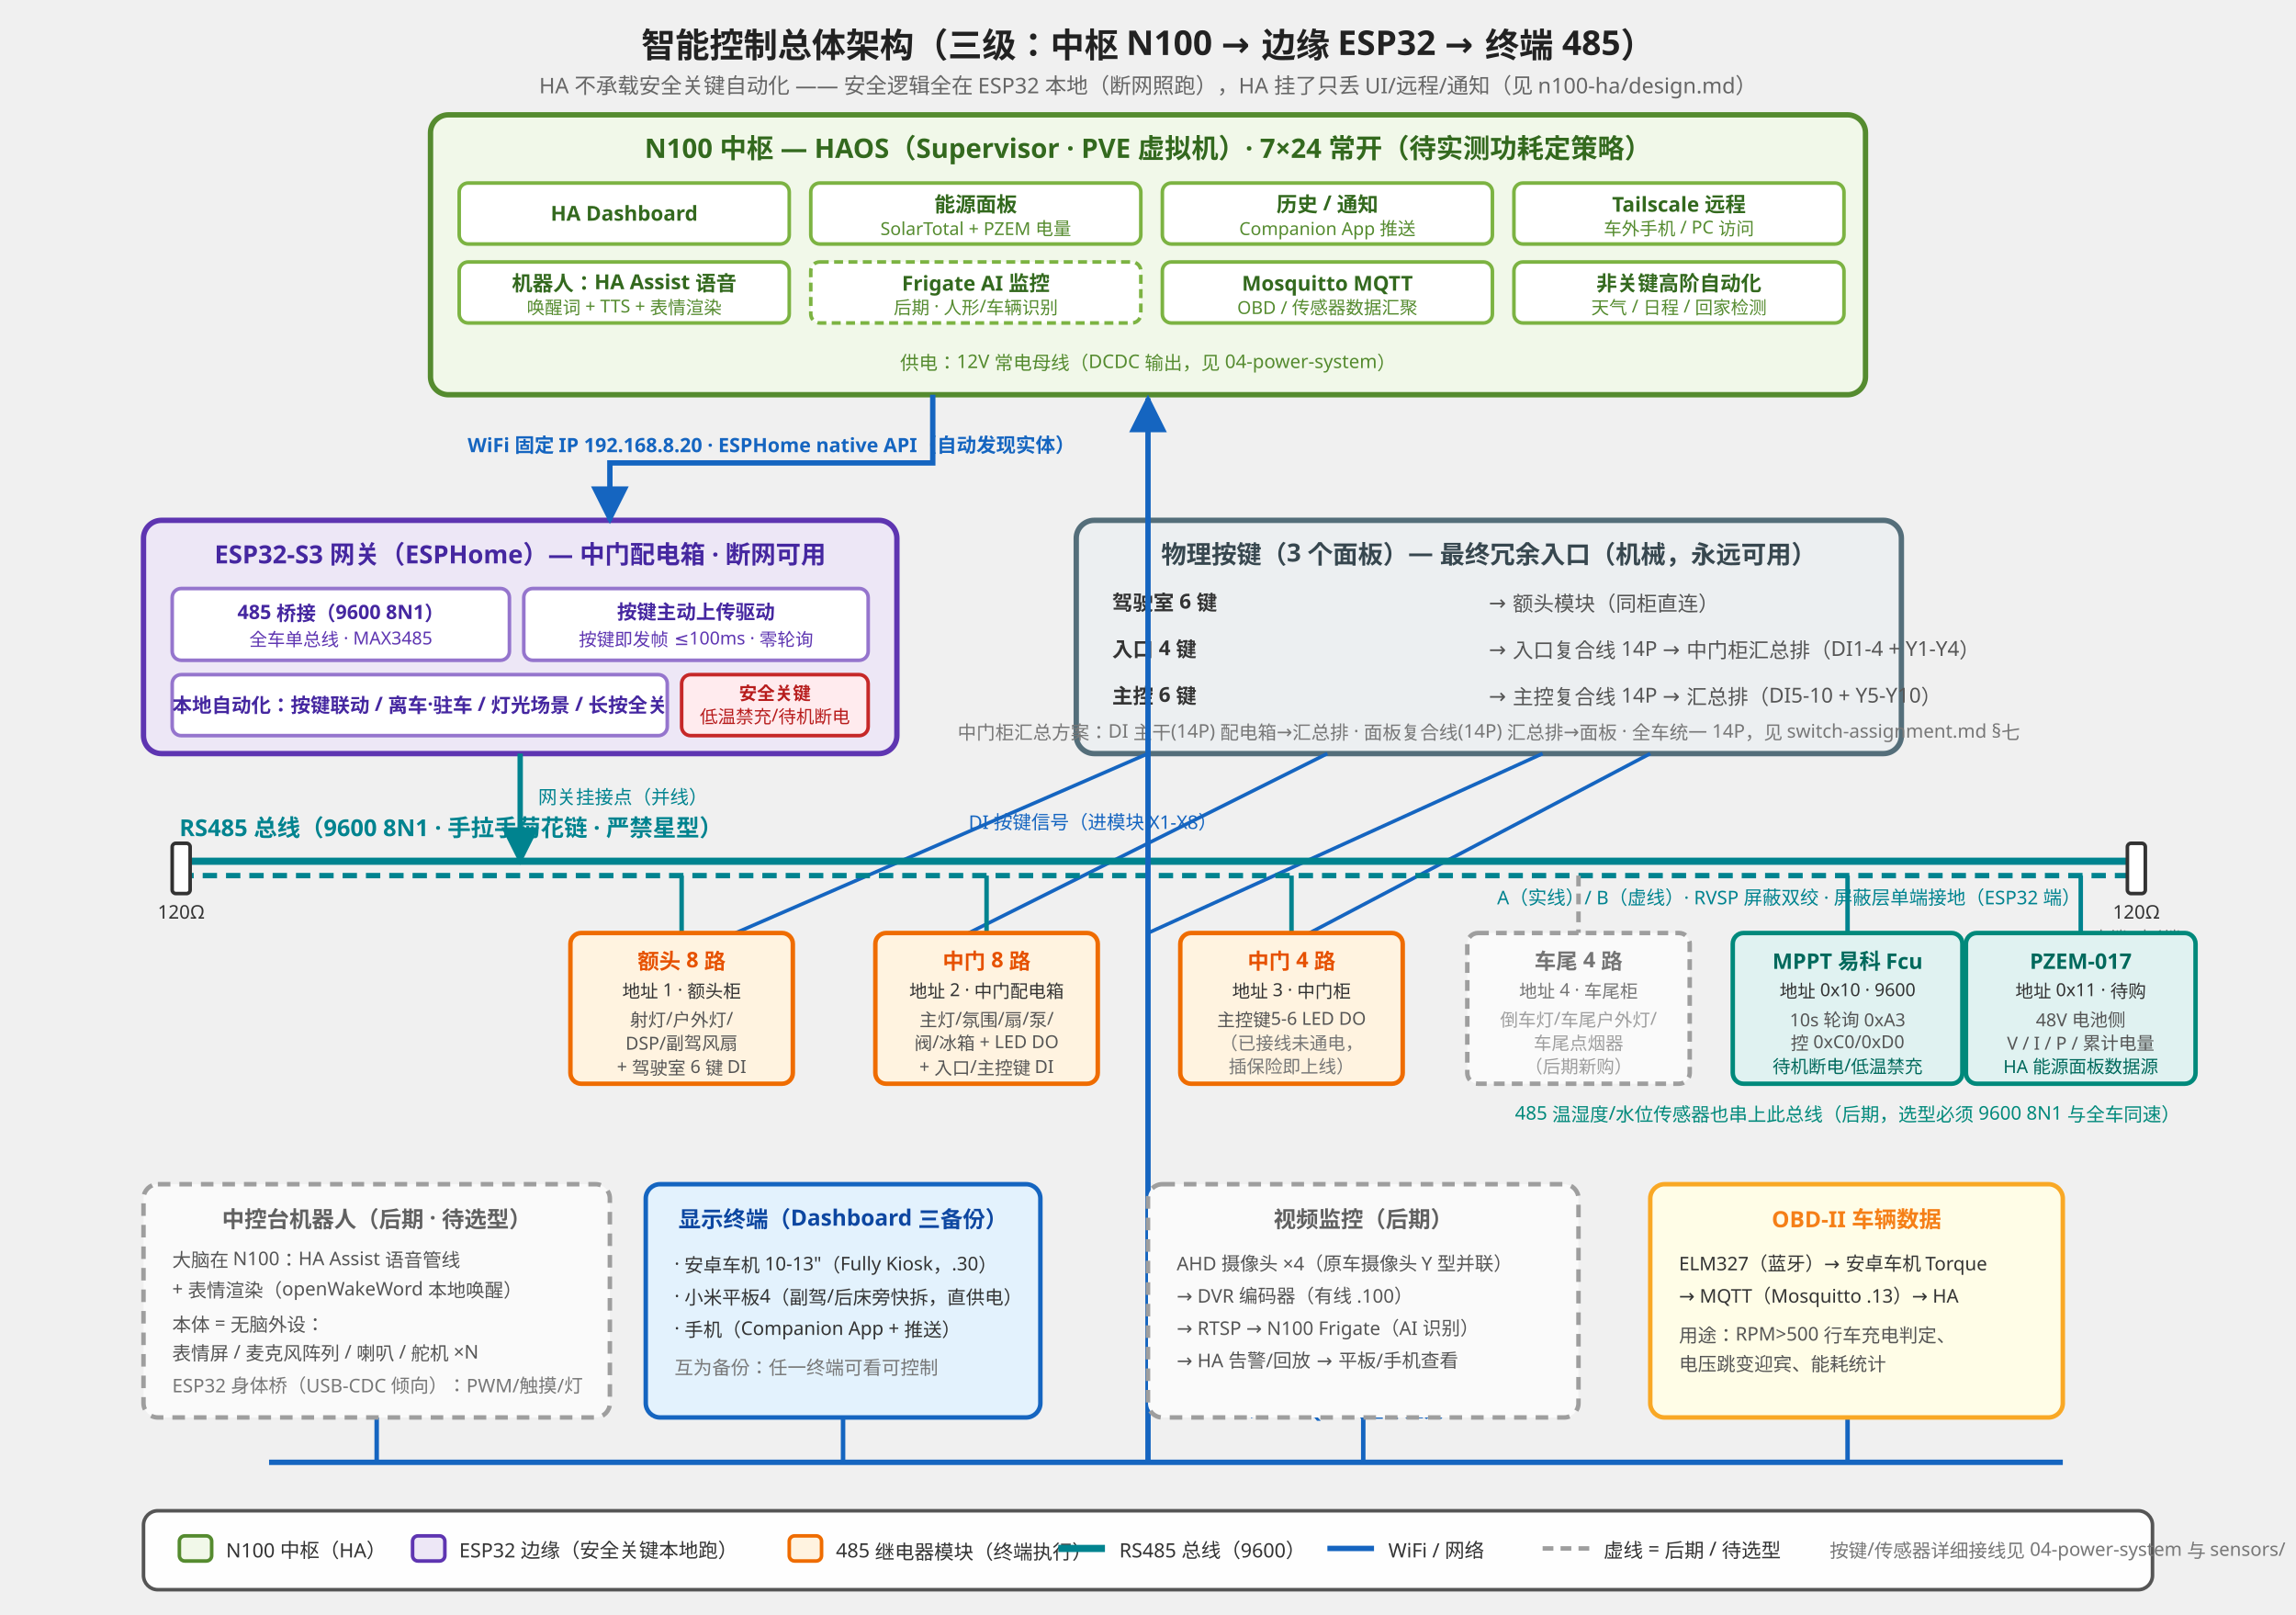
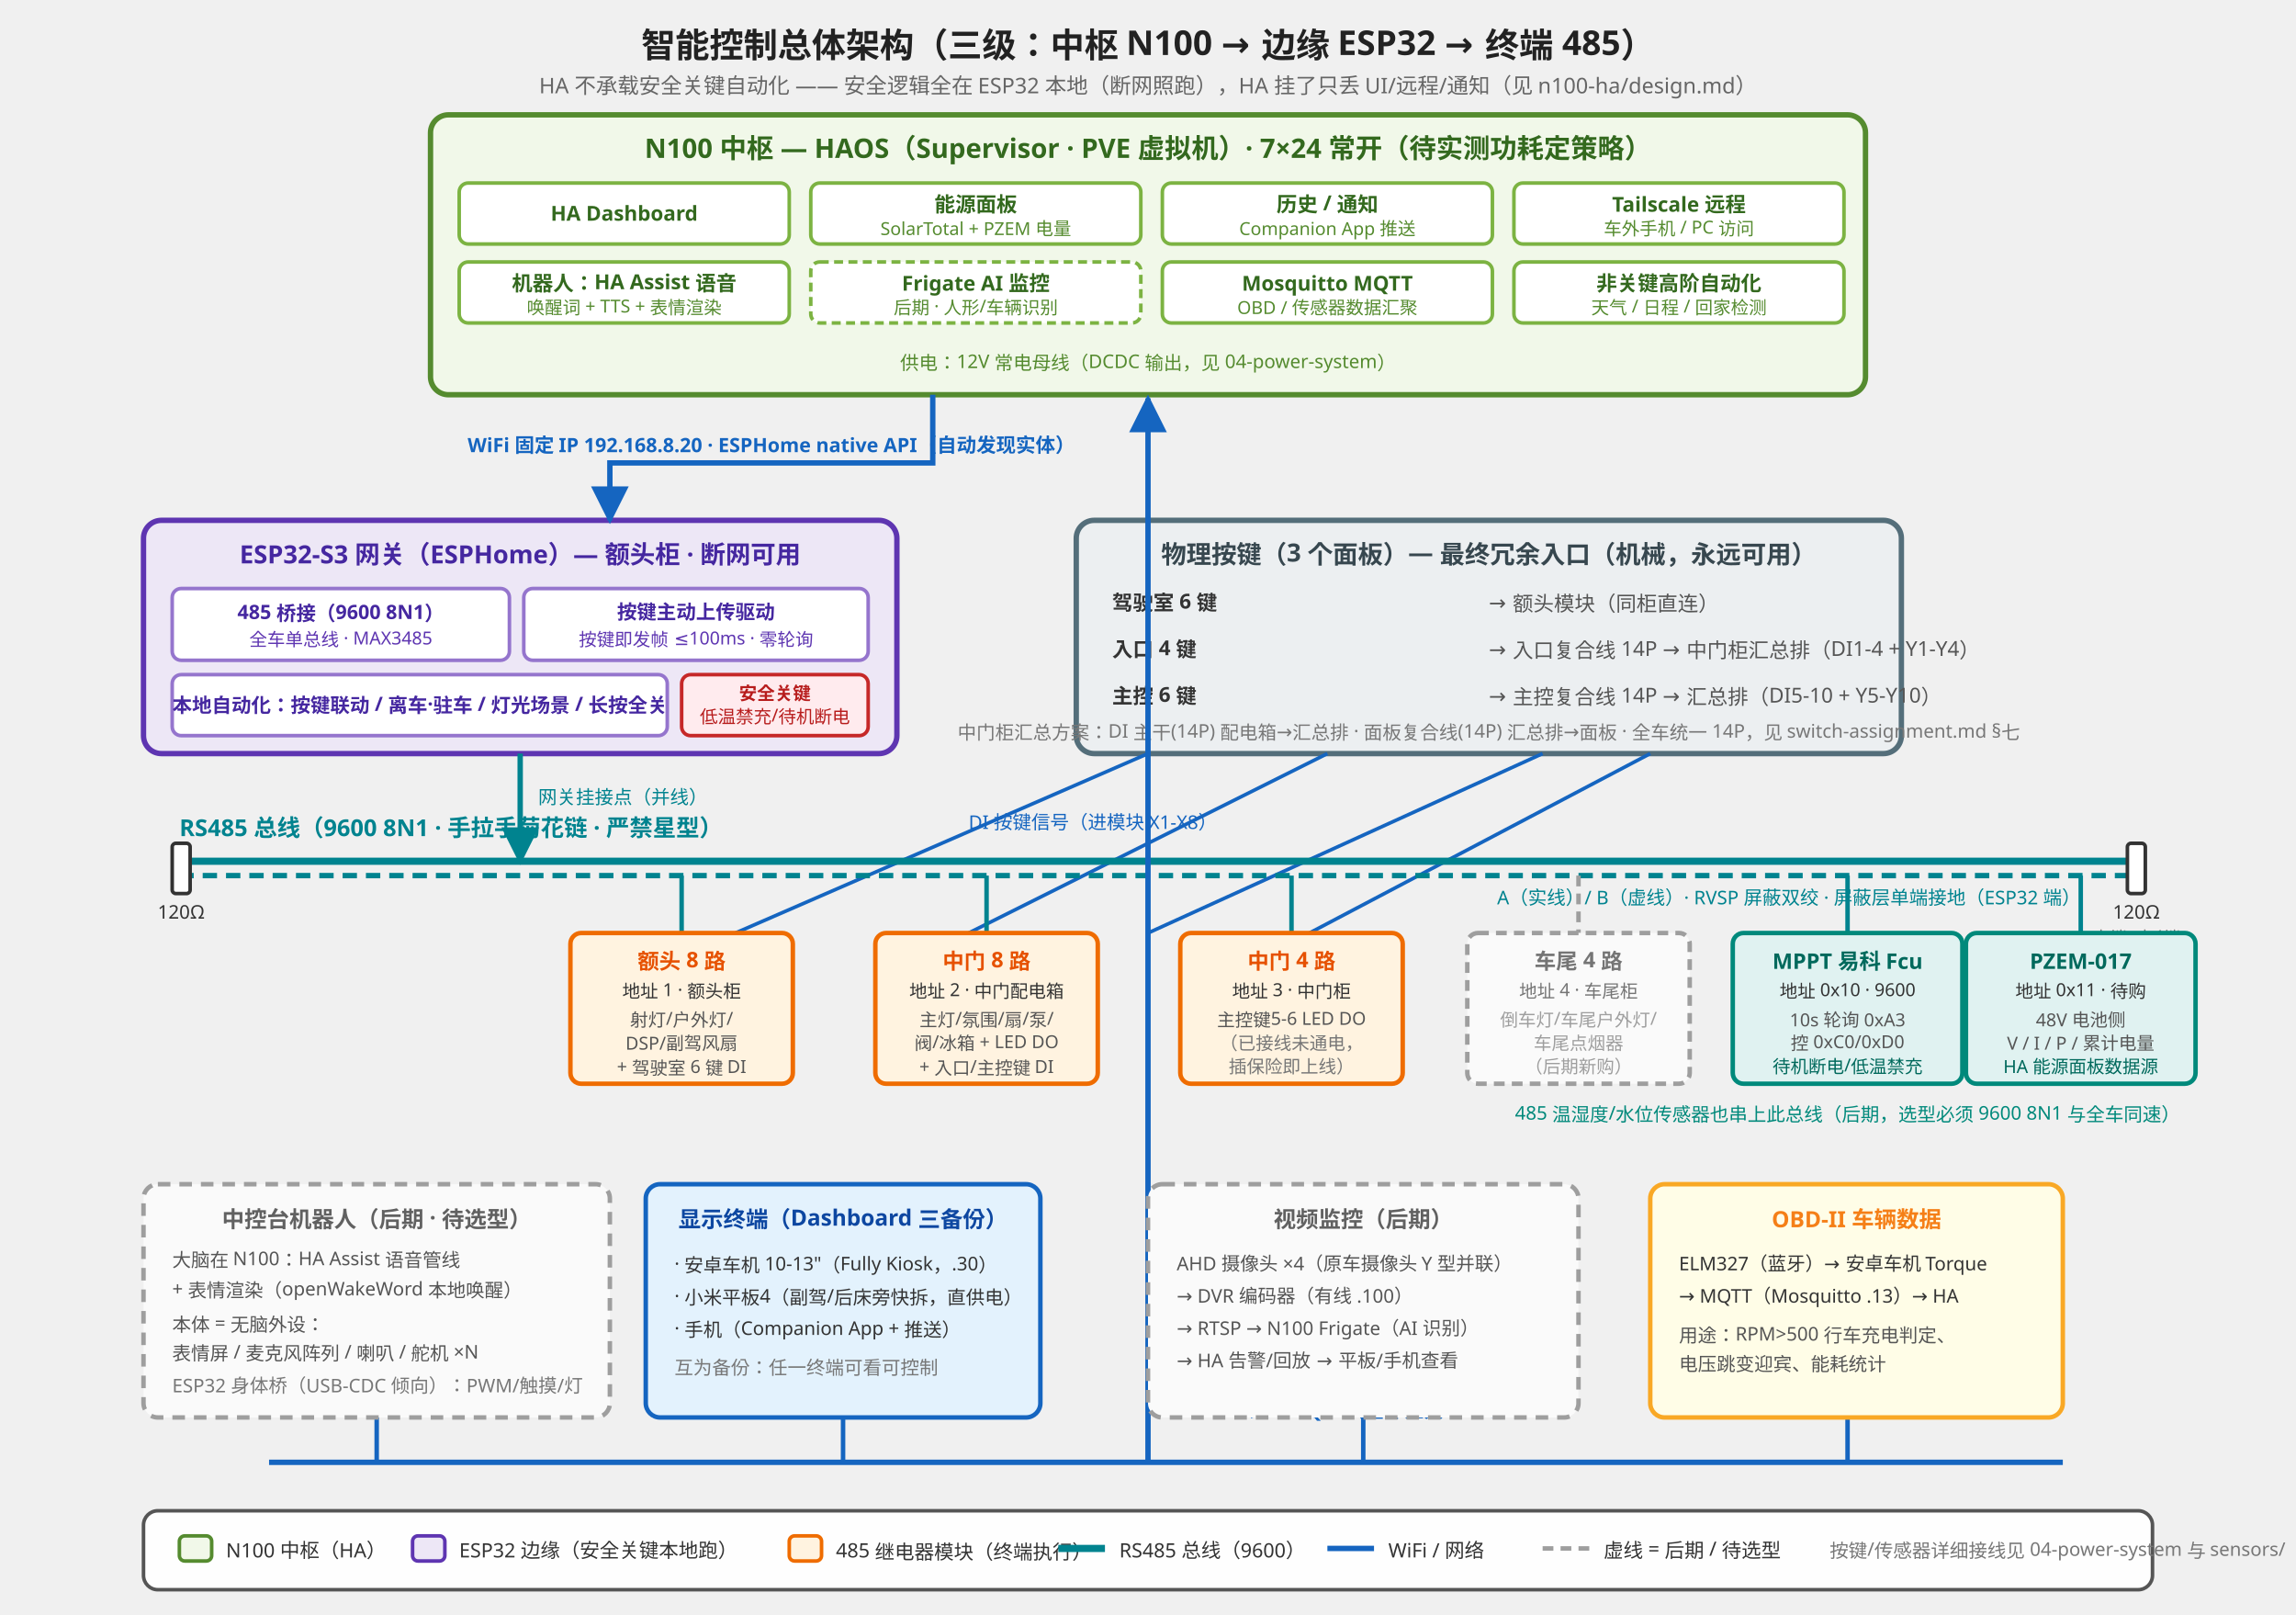
<svg xmlns="http://www.w3.org/2000/svg" viewBox="0 0 1280 900" width="1280" height="900" font-family="sans-serif">
  <text x="640" y="32" text-anchor="middle" font-size="19" font-weight="bold" fill="#222">智能控制总体架构（三级：中枢 N100 → 边缘 ESP32 → 终端 485）</text>
  <text x="640" y="52" text-anchor="middle" font-size="12" fill="#666">HA 不承载安全关键自动化 —— 安全逻辑全在 ESP32 本地（断网照跑），HA 挂了只丢 UI/远程/通知（见 n100-ha/design.md）</text>
  <rect x="240" y="64" width="800" height="156" rx="10" fill="#f1f8e9" stroke="#558b2f" stroke-width="3" />
  <text x="640" y="88" text-anchor="middle" font-size="15" font-weight="bold" fill="#33691e">N100 中枢 — HAOS（Supervisor · PVE 虚拟机）· 7×24 常开（待实测功耗定策略）</text>
  <g font-size="11.5">
    <rect x="256" y="102" width="184" height="34" rx="5" fill="#fff" stroke="#7cb342" stroke-width="2" />
    <text x="348" y="123" text-anchor="middle" fill="#33691e" font-weight="bold">HA Dashboard</text>
    <rect x="452" y="102" width="184" height="34" rx="5" fill="#fff" stroke="#7cb342" stroke-width="2" />
    <text x="544" y="118" text-anchor="middle" fill="#33691e" font-weight="bold">能源面板</text>
    <text x="544" y="131" text-anchor="middle" fill="#558b2f" font-size="10">SolarTotal + PZEM 电量</text>
    <rect x="648" y="102" width="184" height="34" rx="5" fill="#fff" stroke="#7cb342" stroke-width="2" />
    <text x="740" y="118" text-anchor="middle" fill="#33691e" font-weight="bold">历史 / 通知</text>
    <text x="740" y="131" text-anchor="middle" fill="#558b2f" font-size="10">Companion App 推送</text>
    <rect x="844" y="102" width="184" height="34" rx="5" fill="#fff" stroke="#7cb342" stroke-width="2" />
    <text x="936" y="118" text-anchor="middle" fill="#33691e" font-weight="bold">Tailscale 远程</text>
    <text x="936" y="131" text-anchor="middle" fill="#558b2f" font-size="10">车外手机 / PC 访问</text>
    <rect x="256" y="146" width="184" height="34" rx="5" fill="#fff" stroke="#7cb342" stroke-width="2" />
    <text x="348" y="162" text-anchor="middle" fill="#33691e" font-weight="bold">机器人：HA Assist 语音</text>
    <text x="348" y="175" text-anchor="middle" fill="#558b2f" font-size="10">唤醒词 + TTS + 表情渲染</text>
    <rect x="452" y="146" width="184" height="34" rx="5" fill="#fff" stroke="#7cb342" stroke-width="2" stroke-dasharray="5,3" />
    <text x="544" y="162" text-anchor="middle" fill="#33691e" font-weight="bold">Frigate AI 监控</text>
    <text x="544" y="175" text-anchor="middle" fill="#558b2f" font-size="10">后期 · 人形/车辆识别</text>
    <rect x="648" y="146" width="184" height="34" rx="5" fill="#fff" stroke="#7cb342" stroke-width="2" />
    <text x="740" y="162" text-anchor="middle" fill="#33691e" font-weight="bold">Mosquitto MQTT</text>
    <text x="740" y="175" text-anchor="middle" fill="#558b2f" font-size="10">OBD / 传感器数据汇聚</text>
    <rect x="844" y="146" width="184" height="34" rx="5" fill="#fff" stroke="#7cb342" stroke-width="2" />
    <text x="936" y="162" text-anchor="middle" fill="#33691e" font-weight="bold">非关键高阶自动化</text>
    <text x="936" y="175" text-anchor="middle" fill="#558b2f" font-size="10">天气 / 日程 / 回家检测</text>
  </g>
  <text x="640" y="206" text-anchor="middle" font-size="10.5" fill="#558b2f">供电：12V 常电母线（DCDC 输出，见 04-power-system）</text>
  <rect x="80" y="290" width="420" height="130" rx="10" fill="#ede7f6" stroke="#5e35b1" stroke-width="3" />
-   <text x="290" y="314" text-anchor="middle" font-size="14" font-weight="bold" fill="#4527a0">ESP32-S3 网关（ESPHome）— 中门配电箱 · 断网可用</text>
+   <text x="290" y="314" text-anchor="middle" font-size="14" font-weight="bold" fill="#4527a0">ESP32-S3 网关（ESPHome）— 额头柜 · 断网可用</text>
  <g font-size="11">
    <rect x="96" y="328" width="188" height="40" rx="5" fill="#fff" stroke="#9575cd" stroke-width="2" />
    <text x="190" y="345" text-anchor="middle" fill="#4527a0" font-weight="bold">485 桥接（9600 8N1）</text>
    <text x="190" y="360" text-anchor="middle" fill="#5e35b1" font-size="10">全车单总线 · MAX3485</text>
    <rect x="292" y="328" width="192" height="40" rx="5" fill="#fff" stroke="#9575cd" stroke-width="2" />
    <text x="388" y="345" text-anchor="middle" fill="#4527a0" font-weight="bold">按键主动上传驱动</text>
    <text x="388" y="360" text-anchor="middle" fill="#5e35b1" font-size="10">按键即发帧 ≤100ms · 零轮询</text>
    <rect x="96" y="376" width="276" height="34" rx="5" fill="#fff" stroke="#9575cd" stroke-width="2" />
    <text x="234" y="397" text-anchor="middle" fill="#4527a0" font-weight="bold">本地自动化：按键联动 / 离车·驻车 / 灯光场景 / 长按全关</text>
    <rect x="380" y="376" width="104" height="34" rx="5" fill="#ffebee" stroke="#c62828" stroke-width="2" />
    <text x="432" y="390" text-anchor="middle" fill="#b71c1c" font-weight="bold" font-size="10">安全关键</text>
    <text x="432" y="403" text-anchor="middle" fill="#b71c1c" font-size="10">低温禁充/待机断电</text>
  </g>
  <path d="M520,220 L520,258 L340,258 L340,290" fill="none" stroke="#1565c0" stroke-width="3" marker-end="url(#arrow-b)" />
  <text x="430" y="252" text-anchor="middle" font-size="11" font-weight="bold" fill="#1565c0">WiFi 固定 IP 192.168.8.20 · ESPHome native API（自动发现实体）</text>
  <defs>
    <marker id="arrow-b" viewBox="0 0 10 10" refX="9" refY="5" markerWidth="7" markerHeight="7" orient="auto-start-reverse">
      <path d="M0,0 L10,5 L0,10 z" fill="#1565c0" />
    </marker>
    <marker id="arrow-g" viewBox="0 0 10 10" refX="9" refY="5" markerWidth="7" markerHeight="7" orient="auto-start-reverse">
      <path d="M0,0 L10,5 L0,10 z" fill="#00838f" />
    </marker>
  </defs>
  <rect x="600" y="290" width="460" height="130" rx="10" fill="#eceff1" stroke="#546e7a" stroke-width="3" />
  <text x="830" y="314" text-anchor="middle" font-size="14" font-weight="bold" fill="#37474f">物理按键（3 个面板）— 最终冗余入口（机械，永远可用）</text>
  <g font-size="11.5">
    <text x="620" y="340" fill="#333" font-weight="bold">驾驶室 6 键</text>
    <text x="830" y="340" fill="#555">→ 额头模块（同柜直连）</text>
    <text x="620" y="366" fill="#333" font-weight="bold">入口 4 键</text>
    <text x="830" y="366" fill="#555">→ 入口复合线 14P → 中门柜汇总排（DI1-4 + Y1-Y4）</text>
    <text x="620" y="392" fill="#333" font-weight="bold">主控 6 键</text>
    <text x="830" y="392" fill="#555">→ 主控复合线 14P → 汇总排（DI5-10 + Y5-Y10）</text>
  </g>
  <text x="830" y="412" text-anchor="middle" font-size="10.5" fill="#777">中门柜汇总方案：DI 主干(14P) 配电箱→汇总排 · 面板复合线(14P) 汇总排→面板 · 全车统一 14P，见 switch-assignment.md §七</text>
  <g stroke="#1565c0" stroke-width="2" fill="none">
    <path d="M640,420 L410,520" />
    <path d="M740,420 L540,520" />
    <path d="M860,420 L640,520" />
    <path d="M920,420 L730,520" />
  </g>
  <text x="540" y="462" font-size="10.5" fill="#1565c0">DI 按键信号（进模块 X1-X8）</text>
  <text x="100" y="466" font-size="13" font-weight="bold" fill="#00838f">RS485 总线（9600 8N1 · 手拉手菊花链 · 严禁星型）</text>
  <line x1="100" y1="480" x2="1190" y2="480" stroke="#00838f" stroke-width="4" />
  <line x1="100" y1="488" x2="1190" y2="488" stroke="#00838f" stroke-width="3" stroke-dasharray="8,5" />
  <text x="1160" y="504" text-anchor="end" font-size="10.5" fill="#00838f">A（实线）/ B（虚线）· RVSP 屏蔽双绞 · 屏蔽层单端接地（ESP32 端）</text>
  <g>
    <rect x="96" y="470" width="10" height="28" rx="2" fill="#fff" stroke="#333" stroke-width="2" />
    <text x="101" y="512" text-anchor="middle" font-size="10.5" fill="#333">120Ω</text>
    <rect x="1186" y="470" width="10" height="28" rx="2" fill="#fff" stroke="#333" stroke-width="2" />
    <text x="1191" y="512" text-anchor="middle" font-size="10.5" fill="#333">120Ω</text>
  </g>
  <text x="1191" y="526" text-anchor="middle" font-size="9.5" fill="#777">末端=中4端</text>
  <text x="1191" y="538" text-anchor="middle" font-size="9.5" fill="#777">（装车尾后移）</text>
  <path d="M290,420 L290,480" stroke="#00838f" stroke-width="3" marker-end="url(#arrow-g)" />
  <text x="300" y="448" font-size="10.5" fill="#00838f">网关挂接点（并线）</text>
  <g>
    <line x1="380" y1="488" x2="380" y2="520" stroke="#00838f" stroke-width="2.5" />
    <rect x="318" y="520" width="124" height="84" rx="6" fill="#fff3e0" stroke="#ef6c00" stroke-width="2.5" />
    <text x="380" y="540" text-anchor="middle" font-size="12" font-weight="bold" fill="#e65100">额头 8 路</text>
    <text x="380" y="556" text-anchor="middle" font-size="10" fill="#333">地址 1 · 额头柜</text>
    <text x="380" y="572" text-anchor="middle" font-size="10" fill="#555">射灯/户外灯/</text>
    <text x="380" y="585" text-anchor="middle" font-size="10" fill="#555">DSP/副驾风扇</text>
    <text x="380" y="598" text-anchor="middle" font-size="10" fill="#555">+ 驾驶室 6 键 DI</text>
  </g>
  <g>
    <line x1="550" y1="488" x2="550" y2="520" stroke="#00838f" stroke-width="2.5" />
    <rect x="488" y="520" width="124" height="84" rx="6" fill="#fff3e0" stroke="#ef6c00" stroke-width="2.5" />
    <text x="550" y="540" text-anchor="middle" font-size="12" font-weight="bold" fill="#e65100">中门 8 路</text>
    <text x="550" y="556" text-anchor="middle" font-size="10" fill="#333">地址 2 · 中门配电箱</text>
    <text x="550" y="572" text-anchor="middle" font-size="10" fill="#555">主灯/氛围/扇/泵/</text>
    <text x="550" y="585" text-anchor="middle" font-size="10" fill="#555">阀/冰箱 + LED DO</text>
    <text x="550" y="598" text-anchor="middle" font-size="10" fill="#555">+ 入口/主控键 DI</text>
  </g>
  <g>
    <line x1="720" y1="488" x2="720" y2="520" stroke="#00838f" stroke-width="2.5" />
    <rect x="658" y="520" width="124" height="84" rx="6" fill="#fff3e0" stroke="#ef6c00" stroke-width="2.5" />
    <text x="720" y="540" text-anchor="middle" font-size="12" font-weight="bold" fill="#e65100">中门 4 路</text>
    <text x="720" y="556" text-anchor="middle" font-size="10" fill="#333">地址 3 · 中门柜</text>
    <text x="720" y="572" text-anchor="middle" font-size="10" fill="#555">主控键5-6 LED DO</text>
    <text x="720" y="585" text-anchor="middle" font-size="10" fill="#777">（已接线未通电，</text>
    <text x="720" y="598" text-anchor="middle" font-size="10" fill="#777">插保险即上线）</text>
  </g>
  <g>
    <line x1="880" y1="488" x2="880" y2="520" stroke="#9e9e9e" stroke-width="2.5" stroke-dasharray="6,4" />
    <rect x="818" y="520" width="124" height="84" rx="6" fill="#fafafa" stroke="#9e9e9e" stroke-width="2.5" stroke-dasharray="6,4" />
    <text x="880" y="540" text-anchor="middle" font-size="12" font-weight="bold" fill="#757575">车尾 4 路</text>
    <text x="880" y="556" text-anchor="middle" font-size="10" fill="#757575">地址 4 · 车尾柜</text>
    <text x="880" y="572" text-anchor="middle" font-size="10" fill="#9e9e9e">倒车灯/车尾户外灯/</text>
    <text x="880" y="585" text-anchor="middle" font-size="10" fill="#9e9e9e">车尾点烟器</text>
    <text x="880" y="598" text-anchor="middle" font-size="10" fill="#9e9e9e">（后期新购）</text>
  </g>
  <g>
    <line x1="1030" y1="488" x2="1030" y2="520" stroke="#00838f" stroke-width="2.5" />
    <rect x="966" y="520" width="128" height="84" rx="6" fill="#e0f2f1" stroke="#00897b" stroke-width="2.5" />
    <text x="1030" y="540" text-anchor="middle" font-size="12" font-weight="bold" fill="#00695c">MPPT 易科 Fcu</text>
    <text x="1030" y="556" text-anchor="middle" font-size="10" fill="#333">地址 0x10 · 9600</text>
    <text x="1030" y="572" text-anchor="middle" font-size="10" fill="#555">10s 轮询 0xA3</text>
    <text x="1030" y="585" text-anchor="middle" font-size="10" fill="#555">控 0xC0/0xD0</text>
    <text x="1030" y="598" text-anchor="middle" font-size="10" fill="#00695c">待机断电/低温禁充</text>
  </g>
  <g>
    <line x1="1160" y1="488" x2="1160" y2="520" stroke="#00838f" stroke-width="2.5" />
    <rect x="1096" y="520" width="128" height="84" rx="6" fill="#e0f2f1" stroke="#00897b" stroke-width="2.5" />
    <text x="1160" y="540" text-anchor="middle" font-size="12" font-weight="bold" fill="#00695c">PZEM-017</text>
    <text x="1160" y="556" text-anchor="middle" font-size="10" fill="#333">地址 0x11 · 待购</text>
    <text x="1160" y="572" text-anchor="middle" font-size="10" fill="#555">48V 电池侧</text>
    <text x="1160" y="585" text-anchor="middle" font-size="10" fill="#555">V / I / P / 累计电量</text>
    <text x="1160" y="598" text-anchor="middle" font-size="10" fill="#00695c">HA 能源面板数据源</text>
  </g>
  <text x="1030" y="624" text-anchor="middle" font-size="10.5" fill="#00897b">485 温湿度/水位传感器也串上此总线（后期，选型必须 9600 8N1 与全车同速）</text>
  <line x1="150" y1="815" x2="1150" y2="815" stroke="#1565c0" stroke-width="3" />
  <path d="M640,815 L640,222" stroke="#1565c0" stroke-width="3" marker-end="url(#arrow-b)" />
  <text x="652" y="790" font-size="11" font-weight="bold" fill="#1565c0">WiFi / 有线 / MQTT（全部汇入 N100）</text>
  <g>
    <line x1="210" y1="690" x2="210" y2="815" stroke="#1565c0" stroke-width="2.5" />
    <rect x="80" y="660" width="260" height="130" rx="8" fill="#fafafa" stroke="#9e9e9e" stroke-width="2.5" stroke-dasharray="7,5" />
    <text x="210" y="684" text-anchor="middle" font-size="12.5" font-weight="bold" fill="#616161">中控台机器人（后期 · 待选型）</text>
    <text x="96" y="706" font-size="10.5" fill="#555">大脑在 N100：HA Assist 语音管线</text>
    <text x="96" y="722" font-size="10.5" fill="#555">+ 表情渲染（openWakeWord 本地唤醒）</text>
    <text x="96" y="742" font-size="10.5" fill="#555">本体 = 无脑外设：</text>
    <text x="96" y="758" font-size="10.5" fill="#555">表情屏 / 麦克风阵列 / 喇叭 / 舵机 ×N</text>
    <text x="96" y="776" font-size="10.5" fill="#777">ESP32 身体桥（USB-CDC 倾向）：PWM/触摸/灯</text>
  </g>
  <g>
    <line x1="470" y1="690" x2="470" y2="815" stroke="#1565c0" stroke-width="2.5" />
    <rect x="360" y="660" width="220" height="130" rx="8" fill="#e3f2fd" stroke="#1565c0" stroke-width="2.5" />
    <text x="470" y="684" text-anchor="middle" font-size="12.5" font-weight="bold" fill="#0d47a1">显示终端（Dashboard 三备份）</text>
    <text x="376" y="708" font-size="10.5" fill="#333">· 安卓车机 10-13"（Fully Kiosk，.30）</text>
    <text x="376" y="726" font-size="10.5" fill="#333">· 小米平板4（副驾/后床旁快拆，直供电）</text>
    <text x="376" y="744" font-size="10.5" fill="#333">· 手机（Companion App + 推送）</text>
    <text x="376" y="766" font-size="10.5" fill="#777">互为备份：任一终端可看可控制</text>
  </g>
  <g>
    <line x1="760" y1="690" x2="760" y2="815" stroke="#1565c0" stroke-width="2.5" />
    <rect x="640" y="660" width="240" height="130" rx="8" fill="#fafafa" stroke="#9e9e9e" stroke-width="2.5" stroke-dasharray="7,5" />
    <text x="760" y="684" text-anchor="middle" font-size="12.5" font-weight="bold" fill="#616161">视频监控（后期）</text>
    <text x="656" y="708" font-size="10.5" fill="#555">AHD 摄像头 ×4（原车摄像头 Y 型并联）</text>
    <text x="656" y="726" font-size="10.5" fill="#555">→ DVR 编码器（有线 .100）</text>
    <text x="656" y="744" font-size="10.5" fill="#555">→ RTSP → N100 Frigate（AI 识别）</text>
    <text x="656" y="762" font-size="10.5" fill="#555">→ HA 告警/回放 → 平板/手机查看</text>
  </g>
  <g>
    <line x1="1030" y1="690" x2="1030" y2="815" stroke="#1565c0" stroke-width="2.5" />
    <rect x="920" y="660" width="230" height="130" rx="8" fill="#fffde7" stroke="#f9a825" stroke-width="2.5" />
    <text x="1035" y="684" text-anchor="middle" font-size="12.5" font-weight="bold" fill="#f57f17">OBD-II 车辆数据</text>
    <text x="936" y="708" font-size="10.5" fill="#333">ELM327（蓝牙）→ 安卓车机 Torque</text>
    <text x="936" y="726" font-size="10.5" fill="#333">→ MQTT（Mosquitto .13）→ HA</text>
    <text x="936" y="748" font-size="10.5" fill="#555">用途：RPM&gt;500 行车充电判定、</text>
    <text x="936" y="764" font-size="10.5" fill="#555">电压跳变迎宾、能耗统计</text>
  </g>
  <g>
    <rect x="80" y="842" width="1120" height="44" rx="8" fill="#ffffff" fill-opacity="0.95" stroke="#555" stroke-width="2" />
    <rect x="100" y="856" width="18" height="14" rx="3" fill="#f1f8e9" stroke="#558b2f" stroke-width="2" />
    <text x="126" y="868" font-size="11" fill="#333">N100 中枢（HA）</text>
    <rect x="230" y="856" width="18" height="14" rx="3" fill="#ede7f6" stroke="#5e35b1" stroke-width="2" />
    <text x="256" y="868" font-size="11" fill="#333">ESP32 边缘（安全关键本地跑）</text>
    <rect x="440" y="856" width="18" height="14" rx="3" fill="#fff3e0" stroke="#ef6c00" stroke-width="2" />
    <text x="466" y="868" font-size="11" fill="#333">485 继电器模块（终端执行）</text>
    <line x1="590" y1="863" x2="616" y2="863" stroke="#00838f" stroke-width="4" />
    <text x="624" y="868" font-size="11" fill="#333">RS485 总线（9600）</text>
    <line x1="740" y1="863" x2="766" y2="863" stroke="#1565c0" stroke-width="3" />
    <text x="774" y="868" font-size="11" fill="#333">WiFi / 网络</text>
    <line x1="860" y1="863" x2="886" y2="863" stroke="#9e9e9e" stroke-width="2.5" stroke-dasharray="6,4" />
    <text x="894" y="868" font-size="11" fill="#333">虚线 = 后期 / 待选型</text>
    <text x="1020" y="868" font-size="10.5" fill="#777">按键/传感器详细接线见 04-power-system 与 sensors/</text>
  </g>
</svg>
